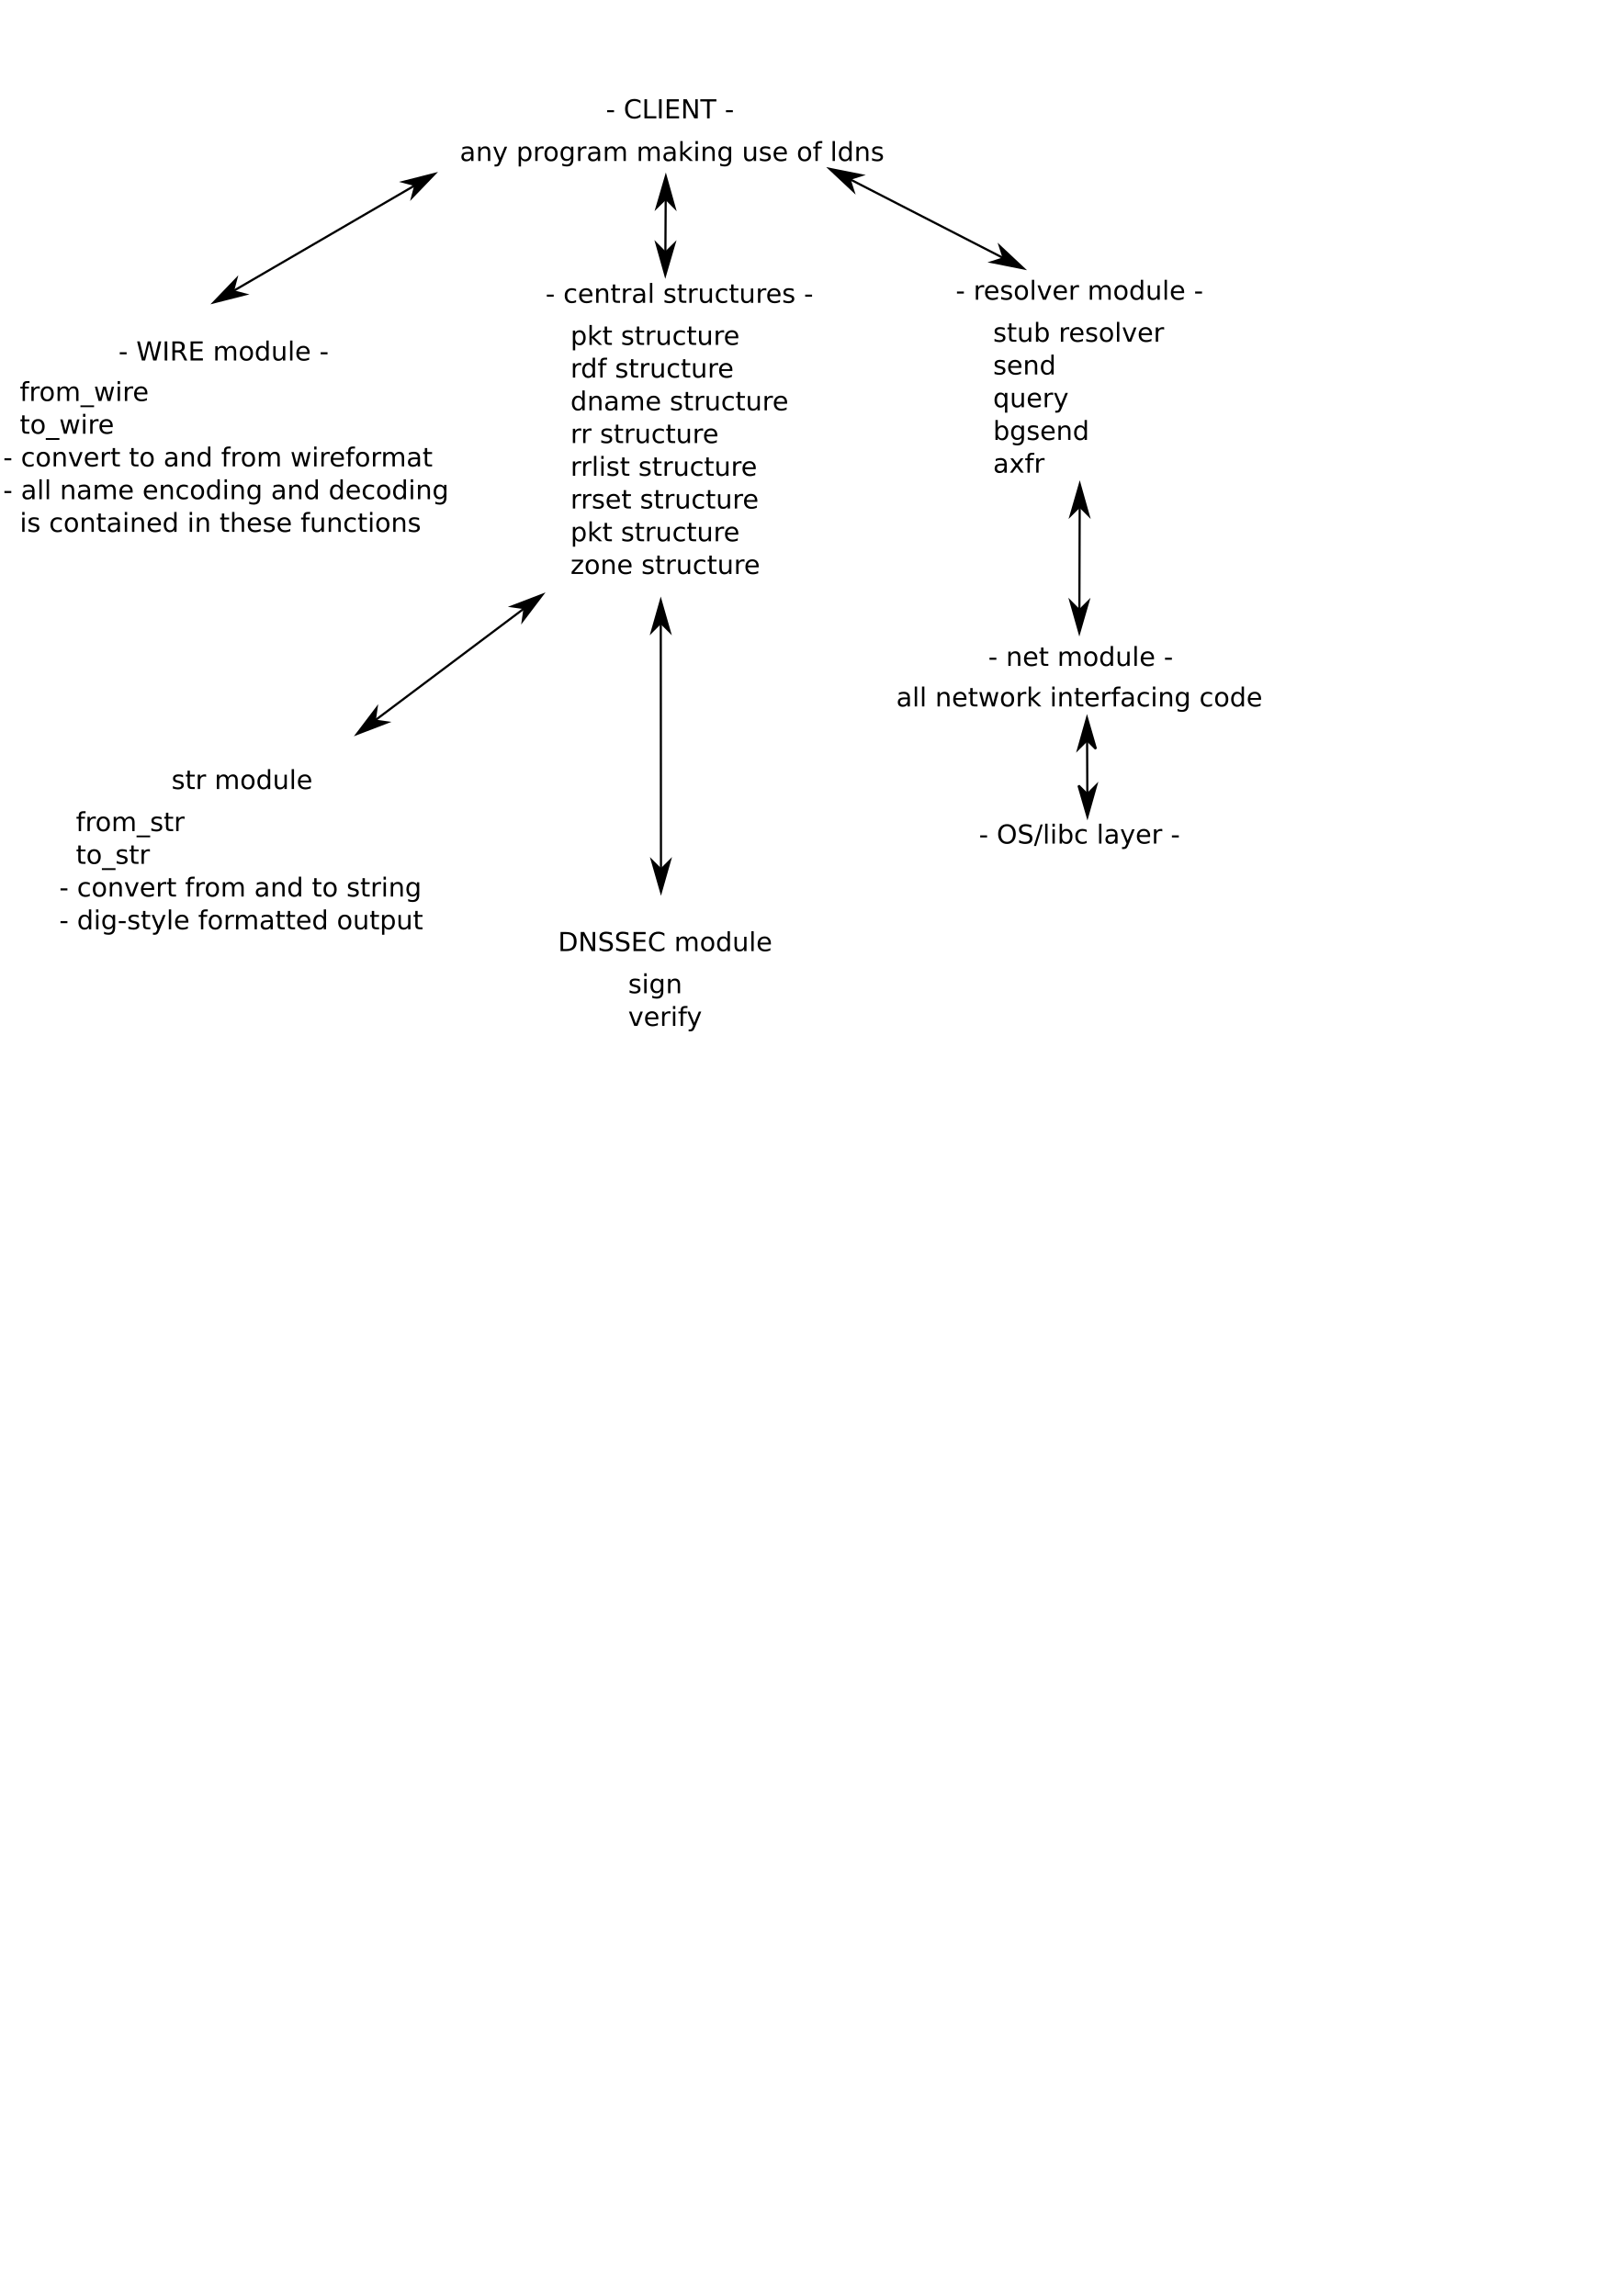
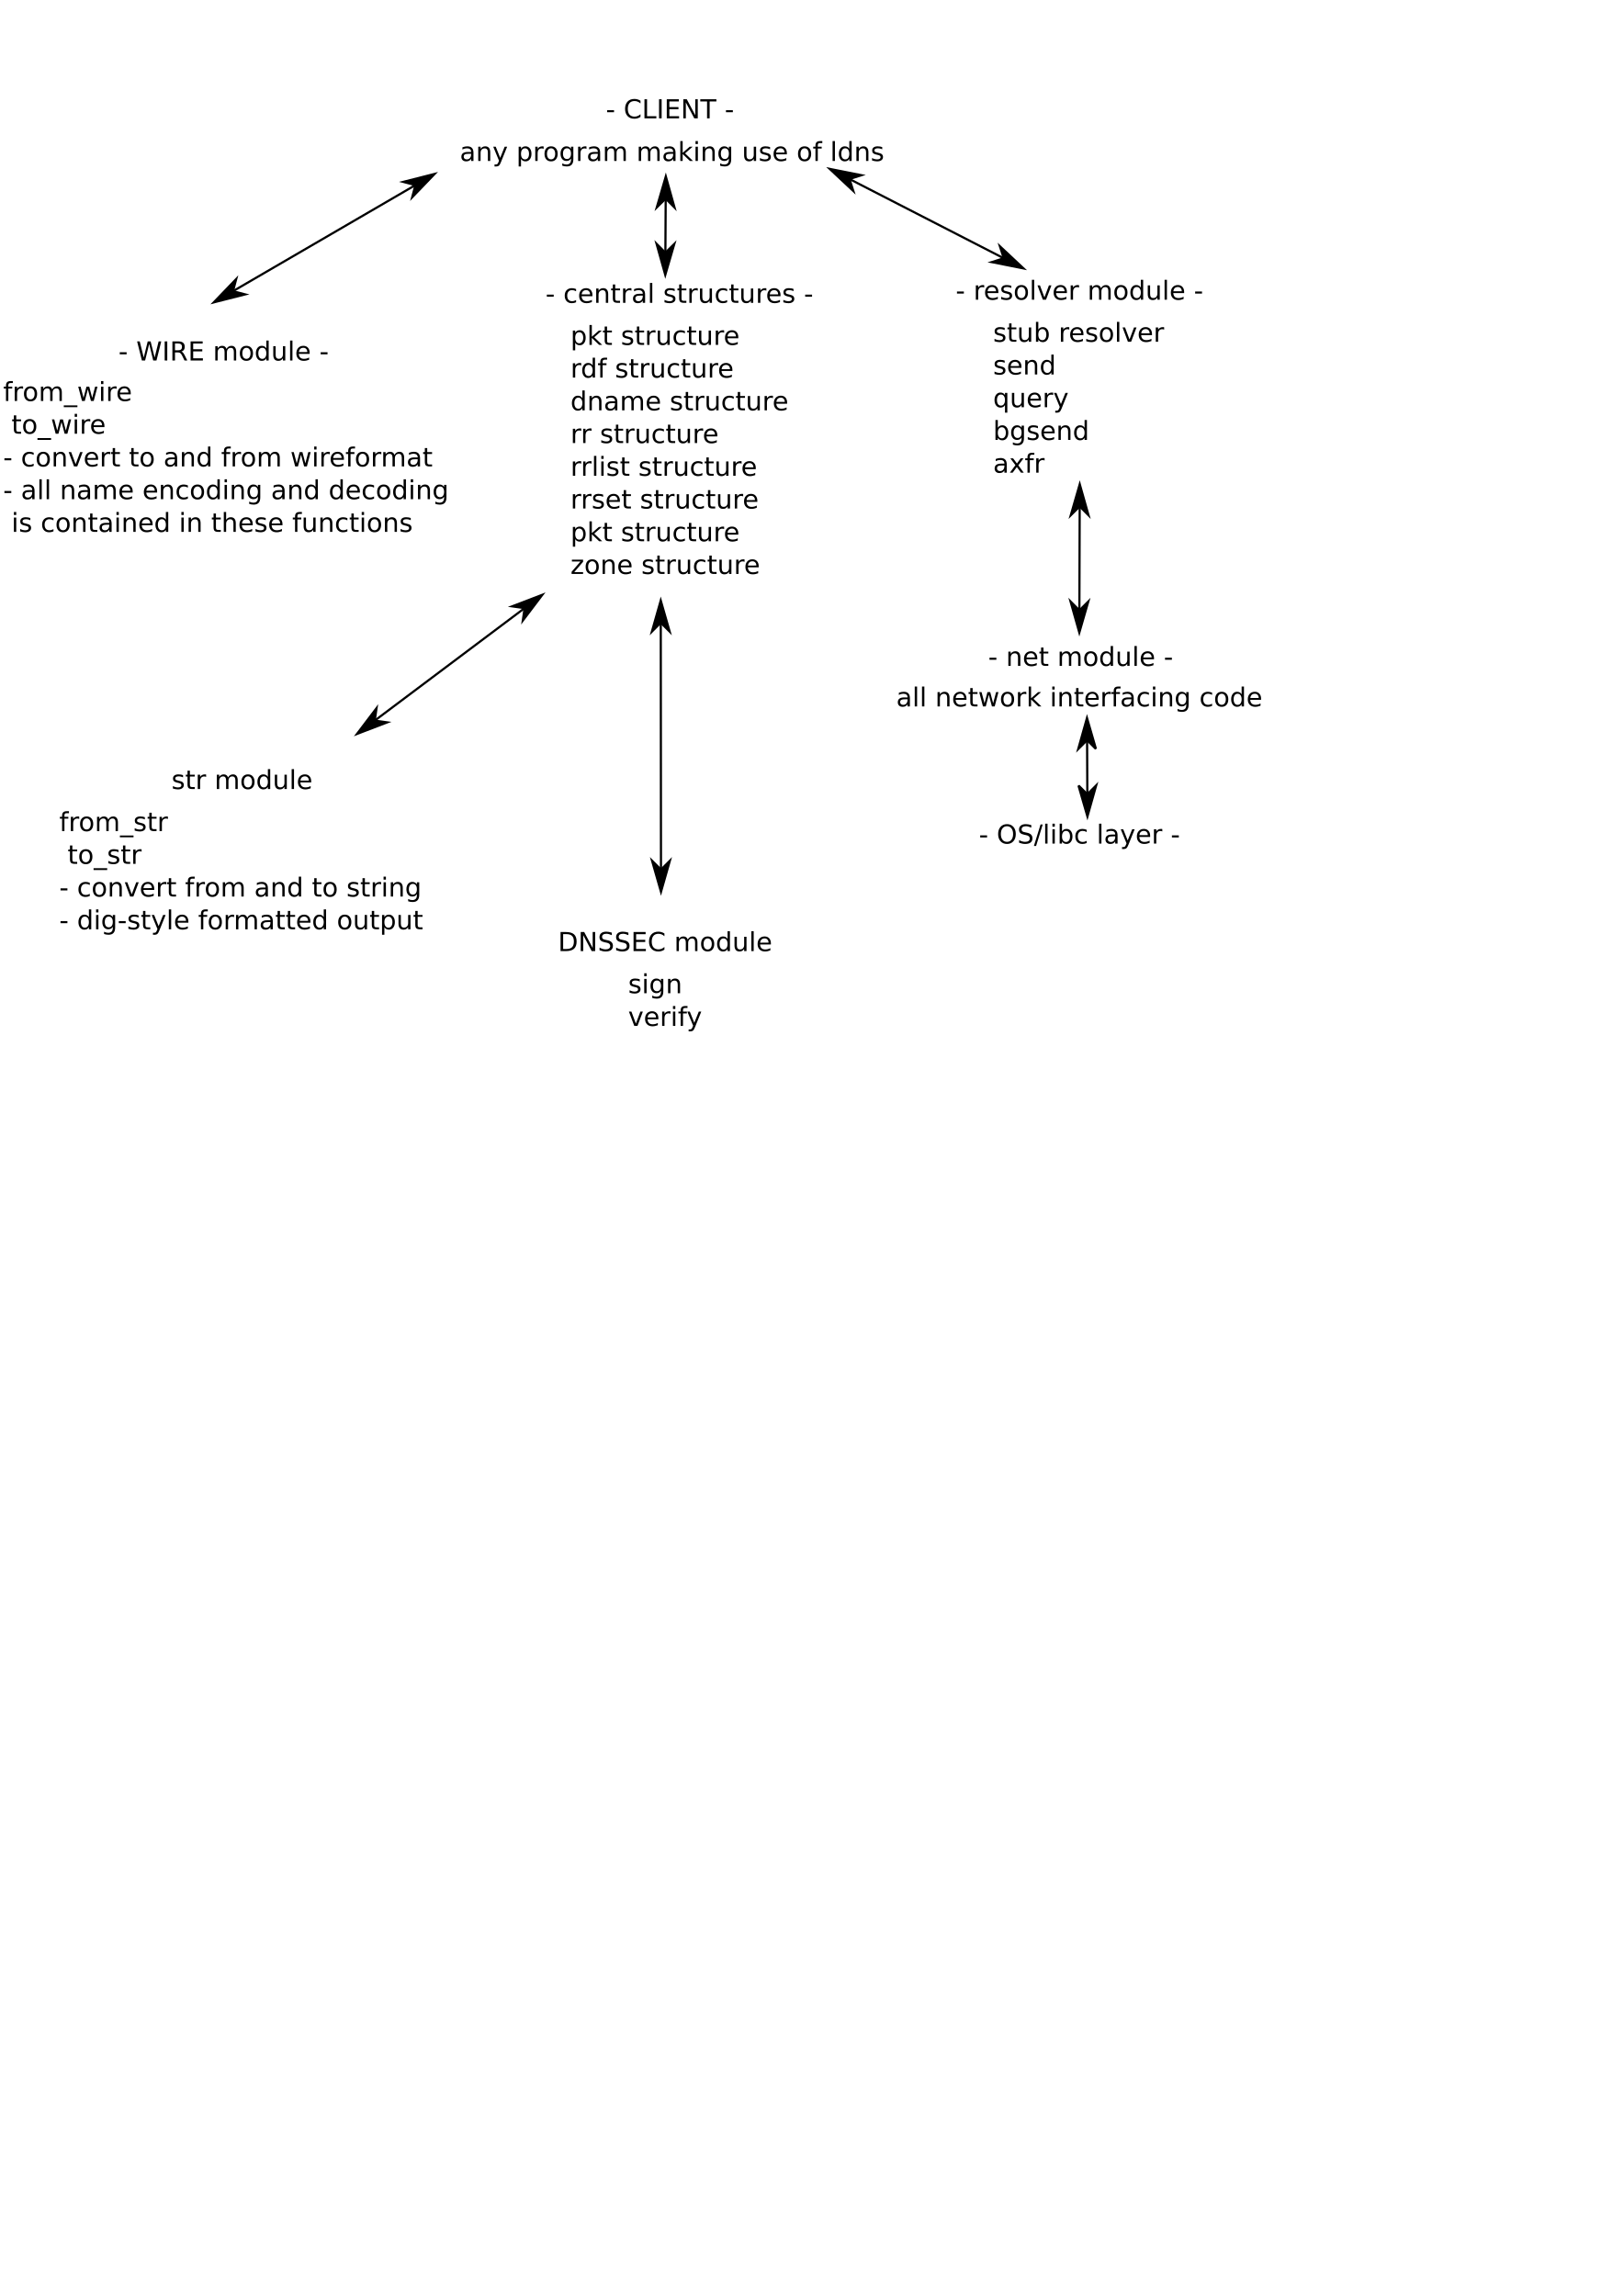
- <svg xmlns="http://www.w3.org/2000/svg" xmlns:xlink="http://www.w3.org/1999/xlink" width="744.094" height="1052.362" id="svg2">
+ <svg xmlns="http://www.w3.org/2000/svg" xmlns:xlink="http://www.w3.org/1999/xlink" id="svg2" width="744.094" height="1052.362">
  <defs id="defs4">
-     <marker orient="auto" refY="0.0" refX="0.0" id="Arrow1Lend" style="overflow:visible;">
-       <path id="path6471" d="M 0.0,0.0 L 5.0,-5.0 L -12.5,0.0 L 5.0,5.0 L 0.0,0.0 z " style="fill-rule:evenodd;stroke:#000000;stroke-width:1.0pt;marker-start:none;" transform="scale(0.8) rotate(180)" />
+     <marker id="Arrow1Lend" orient="auto" refX="0" refY="0" style="overflow:visible">
+       <path id="path6471" d="M 0.0,0.0 L 5.0,-5.0 L -12.5,0.0 L 5.0,5.0 L 0.0,0.0 z" transform="scale(0.8) rotate(180)" style="fill-rule:evenodd;stroke:#000;stroke-width:1pt;marker-start:none" />
    </marker>
-     <marker orient="auto" refY="0.0" refX="0.0" id="Arrow2Lstart" style="overflow:visible">
-       <path id="path6456" style="font-size:12.0;fill-rule:evenodd;stroke-width:0.625;stroke-linejoin:round" d="M 8.719,4.034 L -2.207,0.016 L 8.719,-4.002 C 6.973,-1.63 6.983,1.616 8.719,4.034 z " transform="scale(1.1) translate(-5,0)" />
+     <marker id="Arrow2Lstart" orient="auto" refX="0" refY="0" style="overflow:visible">
+       <path id="path6456" d="M 8.719,4.034 L -2.207,0.016 L 8.719,-4.002 C 6.973,-1.63 6.983,1.616 8.719,4.034 z" transform="scale(1.1) translate(-5,0)" style="font-size:12;fill-rule:evenodd;stroke-width:.625;stroke-linejoin:round" />
    </marker>
-     <marker orient="auto" refY="0.0" refX="0.0" id="Arrow1Lstart" style="overflow:visible">
-       <path id="path6474" d="M 0.0,0.0 L 5.0,-5.0 L -12.5,0.0 L 5.0,5.0 L 0.0,0.0 z " style="fill-rule:evenodd;stroke:#000000;stroke-width:1.0pt;marker-start:none" transform="scale(0.8)" />
+     <marker id="Arrow1Lstart" orient="auto" refX="0" refY="0" style="overflow:visible">
+       <path id="path6474" d="M 0.0,0.0 L 5.0,-5.0 L -12.5,0.0 L 5.0,5.0 L 0.0,0.0 z" transform="scale(0.8)" style="fill-rule:evenodd;stroke:#000;stroke-width:1pt;marker-start:none" />
    </marker>
    <linearGradient id="linearGradient6293">
-       <stop style="stop-color:#000000;stop-opacity:1;" offset="0" id="stop6295" />
-       <stop style="stop-color:#000000;stop-opacity:0;" offset="1" id="stop6297" />
+       <stop style="stop-color:#000;stop-opacity:1" id="stop6295" offset="0" />
+       <stop style="stop-color:#000;stop-opacity:0" id="stop6297" offset="1" />
    </linearGradient>
-     <radialGradient xlink:href="#linearGradient6293" id="radialGradient6299" cx="247.143" cy="314.148" fx="247.143" fy="314.148" r="53.357" gradientTransform="matrix(0.360193,0.932878,-0.364659,0.140798,328.3948,67.21935)" gradientUnits="userSpaceOnUse" />
-     <radialGradient xlink:href="#linearGradient6293" id="radialGradient6487" gradientUnits="userSpaceOnUse" gradientTransform="matrix(0.533404,-0.663938,0.262021,0.206525,-65.56892,208.3559)" cx="247.143" cy="314.148" fx="247.143" fy="314.148" r="53.357" />
-     <radialGradient xlink:href="#linearGradient6293" id="radialGradient6491" gradientUnits="userSpaceOnUse" gradientTransform="matrix(0.700682,8.366694e-2,-3.154009e-2,0.264153,261.3825,-3.441503)" cx="247.143" cy="314.148" fx="247.143" fy="314.148" r="53.357" />
-     <radialGradient xlink:href="#linearGradient6293" id="radialGradient6495" gradientUnits="userSpaceOnUse" gradientTransform="matrix(-0.304578,-0.203794,0.310458,-3.225552e-2,282.7444,163.9328)" cx="247.143" cy="314.148" fx="247.143" fy="314.148" r="53.357" />
-     <radialGradient xlink:href="#linearGradient6293" id="radialGradient7376" gradientUnits="userSpaceOnUse" gradientTransform="matrix(-0.304578,-0.390833,0.310458,-6.185918e-2,472.4645,371.958)" cx="247.143" cy="314.148" fx="247.143" fy="314.148" r="53.357" />
-     <radialGradient xlink:href="#linearGradient6293" id="radialGradient7384" gradientUnits="userSpaceOnUse" gradientTransform="matrix(-9.134252e-2,-1.242432,0.752705,0.765448,-7.814871,371.0985)" cx="247.143" cy="314.148" fx="247.143" fy="314.148" r="53.357" />
+     <radialGradient id="radialGradient6299" cx="247.143" cy="314.148" r="53.357" fx="247.143" fy="314.148" gradientTransform="matrix(0.360193,0.932878,-0.364659,0.140798,328.3948,67.21935)" gradientUnits="userSpaceOnUse" xlink:href="#linearGradient6293" />
+     <radialGradient id="radialGradient6487" cx="247.143" cy="314.148" r="53.357" fx="247.143" fy="314.148" gradientTransform="matrix(0.533404,-0.663938,0.262021,0.206525,-65.56892,208.3559)" gradientUnits="userSpaceOnUse" xlink:href="#linearGradient6293" />
+     <radialGradient id="radialGradient6491" cx="247.143" cy="314.148" r="53.357" fx="247.143" fy="314.148" gradientTransform="matrix(0.700682,8.366694e-2,-3.154009e-2,0.264153,261.3825,-3.441503)" gradientUnits="userSpaceOnUse" xlink:href="#linearGradient6293" />
+     <radialGradient id="radialGradient6495" cx="247.143" cy="314.148" r="53.357" fx="247.143" fy="314.148" gradientTransform="matrix(-0.304578,-0.203794,0.310458,-3.225552e-2,282.7444,163.9328)" gradientUnits="userSpaceOnUse" xlink:href="#linearGradient6293" />
+     <radialGradient id="radialGradient7376" cx="247.143" cy="314.148" r="53.357" fx="247.143" fy="314.148" gradientTransform="matrix(-0.304578,-0.390833,0.310458,-6.185918e-2,472.4645,371.958)" gradientUnits="userSpaceOnUse" xlink:href="#linearGradient6293" />
+     <radialGradient id="radialGradient7384" cx="247.143" cy="314.148" r="53.357" fx="247.143" fy="314.148" gradientTransform="matrix(-9.134252e-2,-1.242432,0.752705,0.765448,-7.814871,371.0985)" gradientUnits="userSpaceOnUse" xlink:href="#linearGradient6293" />
  </defs>
  <g id="layer1">
    <g id="g1350" transform="translate(6.428571,-50)">
-       <text id="text1307" y="104.247" x="271.211" style="font-size:12px;font-style:normal;font-weight:normal;fill:#000000;fill-opacity:1;stroke:none;stroke-width:1px;stroke-linecap:butt;stroke-linejoin:miter;stroke-opacity:1;font-family:Bitstream Vera Sans" xml:space="preserve">
-         <tspan id="tspan1311" y="104.247" x="271.211">- CLIENT -</tspan>
+       <text id="text1307" x="271.211" y="104.247" xml:space="preserve" style="font-size:12px;font-style:normal;font-weight:400;fill:#000;fill-opacity:1;stroke:none;stroke-width:1px;stroke-linecap:butt;stroke-linejoin:miter;stroke-opacity:1;font-family:Bitstream Vera Sans">
+         <tspan id="tspan1311" x="271.211" y="104.247">- CLIENT -</tspan>
      </text>
-       <text id="text1315" y="123.791" x="204.286" style="font-size:12px;font-style:normal;font-weight:normal;fill:#000000;fill-opacity:1;stroke:none;stroke-width:1px;stroke-linecap:butt;stroke-linejoin:miter;stroke-opacity:1;font-family:Bitstream Vera Sans" xml:space="preserve">
-         <tspan y="123.791" x="204.286" id="tspan1317">any program making use of ldns</tspan>
+       <text id="text1315" x="204.286" y="123.791" xml:space="preserve" style="font-size:12px;font-style:normal;font-weight:400;fill:#000;fill-opacity:1;stroke:none;stroke-width:1px;stroke-linecap:butt;stroke-linejoin:miter;stroke-opacity:1;font-family:Bitstream Vera Sans">
+         <tspan id="tspan1317" x="204.286" y="123.791">any program making use of ldns</tspan>
      </text>
    </g>
    <g id="g1339" transform="translate(-78.57144,-104.2857)">
-       <text id="text1319" y="269.505" x="132.857" style="font-size:12px;font-style:normal;font-weight:normal;fill:#000000;fill-opacity:1;stroke:none;stroke-width:1px;stroke-linecap:butt;stroke-linejoin:miter;stroke-opacity:1;font-family:Bitstream Vera Sans" xml:space="preserve">
-         <tspan y="269.505" x="132.857" id="tspan1321">- WIRE module -</tspan>
-         <tspan id="tspan1323" y="284.505" x="132.857" />
+       <text id="text1319" x="132.857" y="269.505" xml:space="preserve" style="font-size:12px;font-style:normal;font-weight:400;fill:#000;fill-opacity:1;stroke:none;stroke-width:1px;stroke-linecap:butt;stroke-linejoin:miter;stroke-opacity:1;font-family:Bitstream Vera Sans">
+         <tspan id="tspan1321" x="132.857" y="269.505">- WIRE module -</tspan>
      </text>
-       <text id="text1325" y="288.076" x="80" style="font-size:12px;font-style:normal;font-weight:normal;fill:#000000;fill-opacity:1;stroke:none;stroke-width:1px;stroke-linecap:butt;stroke-linejoin:miter;stroke-opacity:1;font-family:Bitstream Vera Sans" xml:space="preserve">
-         <tspan y="288.076" x="80" id="tspan1327">  from_wire</tspan>
-         <tspan id="tspan1329" y="303.076" x="80">  to_wire</tspan>
-         <tspan id="tspan1331" y="318.076" x="80">- convert to and from wireformat</tspan>
-         <tspan id="tspan1333" y="333.076" x="80">- all name encoding and decoding</tspan>
-         <tspan id="tspan1335" y="348.076" x="80">  is contained in these functions</tspan>
+       <text id="text1325" x="80" y="288.076" xml:space="preserve" style="font-size:12px;font-style:normal;font-weight:400;fill:#000;fill-opacity:1;stroke:none;stroke-width:1px;stroke-linecap:butt;stroke-linejoin:miter;stroke-opacity:1;font-family:Bitstream Vera Sans">
+         <tspan id="tspan1327" x="80" y="288.076">from_wire</tspan>
+         <tspan id="tspan1329" x="80" y="303.076"> to_wire</tspan>
+         <tspan id="tspan1331" x="80" y="318.076">- convert to and from wireformat</tspan>
+         <tspan id="tspan1333" x="80" y="333.076">- all name encoding and decoding</tspan>
+         <tspan id="tspan1335" x="80" y="348.076"> is contained in these functions</tspan>
      </text>
    </g>
    <g id="g1384" transform="translate(1.428571,-235.7143)">
-       <text id="text1356" y="374.505" x="248.571" style="font-size:12px;font-style:normal;font-weight:normal;fill:#000000;fill-opacity:1;stroke:none;stroke-width:1px;stroke-linecap:butt;stroke-linejoin:miter;stroke-opacity:1;font-family:Bitstream Vera Sans" xml:space="preserve">
-         <tspan y="374.505" x="248.571" id="tspan1358">- central structures -</tspan>
+       <text id="text1356" x="248.571" y="374.505" xml:space="preserve" style="font-size:12px;font-style:normal;font-weight:400;fill:#000;fill-opacity:1;stroke:none;stroke-width:1px;stroke-linecap:butt;stroke-linejoin:miter;stroke-opacity:1;font-family:Bitstream Vera Sans">
+         <tspan id="tspan1358" x="248.571" y="374.505">- central structures -</tspan>
      </text>
-       <text id="text1360" y="393.791" x="260" style="font-size:12px;font-style:normal;font-weight:normal;fill:#000000;fill-opacity:1;stroke:none;stroke-width:1px;stroke-linecap:butt;stroke-linejoin:miter;stroke-opacity:1;font-family:Bitstream Vera Sans" xml:space="preserve">
-         <tspan y="393.791" x="260" id="tspan1362">pkt structure</tspan>
-         <tspan id="tspan1368" y="408.791" x="260">rdf structure</tspan>
-         <tspan id="tspan1374" y="423.791" x="260">dname structure</tspan>
-         <tspan id="tspan1376" y="438.791" x="260">rr structure</tspan>
-         <tspan id="tspan1378" y="453.791" x="260">rrlist structure</tspan>
-         <tspan id="tspan1380" y="468.791" x="260">rrset structure</tspan>
-         <tspan id="tspan1382" y="483.791" x="260">pkt structure</tspan>
-         <tspan y="498.791" x="260" id="tspan1466">zone structure</tspan>
+       <text id="text1360" x="260" y="393.791" xml:space="preserve" style="font-size:12px;font-style:normal;font-weight:400;fill:#000;fill-opacity:1;stroke:none;stroke-width:1px;stroke-linecap:butt;stroke-linejoin:miter;stroke-opacity:1;font-family:Bitstream Vera Sans">
+         <tspan id="tspan1362" x="260" y="393.791">pkt structure</tspan>
+         <tspan id="tspan1368" x="260" y="408.791">rdf structure</tspan>
+         <tspan id="tspan1374" x="260" y="423.791">dname structure</tspan>
+         <tspan id="tspan1376" x="260" y="438.791">rr structure</tspan>
+         <tspan id="tspan1378" x="260" y="453.791">rrlist structure</tspan>
+         <tspan id="tspan1380" x="260" y="468.791">rrset structure</tspan>
+         <tspan id="tspan1382" x="260" y="483.791">pkt structure</tspan>
+         <tspan id="tspan1466" x="260" y="498.791">zone structure</tspan>
      </text>
    </g>
    <g id="g1440" transform="translate(146.5289,-247.1429)">
-       <text id="text1396" y="384.505" x="291.429" style="font-size:12px;font-style:normal;font-weight:normal;fill:#000000;fill-opacity:1;stroke:none;stroke-width:1px;stroke-linecap:butt;stroke-linejoin:miter;stroke-opacity:1;font-family:Bitstream Vera Sans" xml:space="preserve">
-         <tspan y="384.505" x="291.429" id="tspan1398">- resolver module -</tspan>
-         <tspan id="tspan1400" y="399.505" x="291.429" />
+       <text id="text1396" x="291.429" y="384.505" xml:space="preserve" style="font-size:12px;font-style:normal;font-weight:400;fill:#000;fill-opacity:1;stroke:none;stroke-width:1px;stroke-linecap:butt;stroke-linejoin:miter;stroke-opacity:1;font-family:Bitstream Vera Sans">
+         <tspan id="tspan1398" x="291.429" y="384.505">- resolver module -</tspan>
      </text>
-       <text id="text1402" y="403.791" x="308.571" style="font-size:12px;font-style:normal;font-weight:normal;fill:#000000;fill-opacity:1;stroke:none;stroke-width:1px;stroke-linecap:butt;stroke-linejoin:miter;stroke-opacity:1;font-family:Bitstream Vera Sans" xml:space="preserve">
-         <tspan y="403.791" x="308.571" id="tspan1404">stub resolver</tspan>
-         <tspan id="tspan1406" y="418.791" x="308.571">send</tspan>
-         <tspan id="tspan1408" y="433.791" x="308.571">query</tspan>
-         <tspan id="tspan1410" y="448.791" x="308.571">bgsend</tspan>
-         <tspan id="tspan1412" y="463.791" x="308.571">axfr</tspan>
-         <tspan id="tspan1414" y="478.791" x="308.571" />
+       <text id="text1402" x="308.571" y="403.791" xml:space="preserve" style="font-size:12px;font-style:normal;font-weight:400;fill:#000;fill-opacity:1;stroke:none;stroke-width:1px;stroke-linecap:butt;stroke-linejoin:miter;stroke-opacity:1;font-family:Bitstream Vera Sans">
+         <tspan id="tspan1404" x="308.571" y="403.791">stub resolver</tspan>
+         <tspan id="tspan1406" x="308.571" y="418.791">send</tspan>
+         <tspan id="tspan1408" x="308.571" y="433.791">query</tspan>
+         <tspan id="tspan1410" x="308.571" y="448.791">bgsend</tspan>
+         <tspan id="tspan1412" x="308.571" y="463.791">axfr</tspan>
      </text>
    </g>
    <g id="g1452" transform="translate(338.5714,-85.71429)">
-       <text id="text1416" y="390.934" x="114.286" style="font-size:12px;font-style:normal;font-weight:normal;fill:#000000;fill-opacity:1;stroke:none;stroke-width:1px;stroke-linecap:butt;stroke-linejoin:miter;stroke-opacity:1;font-family:Bitstream Vera Sans" xml:space="preserve">
-         <tspan y="390.934" x="114.286" id="tspan1418">- net module -</tspan>
-         <tspan id="tspan1420" y="405.934" x="114.286" />
+       <text id="text1416" x="114.286" y="390.934" xml:space="preserve" style="font-size:12px;font-style:normal;font-weight:400;fill:#000;fill-opacity:1;stroke:none;stroke-width:1px;stroke-linecap:butt;stroke-linejoin:miter;stroke-opacity:1;font-family:Bitstream Vera Sans">
+         <tspan id="tspan1418" x="114.286" y="390.934">- net module -</tspan>
      </text>
-       <text id="text1422" y="409.505" x="72.143" style="font-size:12px;font-style:normal;font-weight:normal;fill:#000000;fill-opacity:1;stroke:none;stroke-width:1px;stroke-linecap:butt;stroke-linejoin:miter;stroke-opacity:1;font-family:Bitstream Vera Sans" xml:space="preserve">
-         <tspan y="409.505" x="72.143" id="tspan1424">all network interfacing code</tspan>
+       <text id="text1422" x="72.143" y="409.505" xml:space="preserve" style="font-size:12px;font-style:normal;font-weight:400;fill:#000;fill-opacity:1;stroke:none;stroke-width:1px;stroke-linecap:butt;stroke-linejoin:miter;stroke-opacity:1;font-family:Bitstream Vera Sans">
+         <tspan id="tspan1424" x="72.143" y="409.505">all network interfacing code</tspan>
      </text>
    </g>
-     <text xml:space="preserve" style="font-size:12px;font-style:normal;font-weight:normal;fill:#000000;fill-opacity:1;stroke:none;stroke-width:1px;stroke-linecap:butt;stroke-linejoin:miter;stroke-opacity:1;font-family:Bitstream Vera Sans" x="448.598" y="386.648" id="text1426">
+     <text style="font-size:12px;font-style:normal;font-weight:400;fill:#000;fill-opacity:1;stroke:none;stroke-width:1px;stroke-linecap:butt;stroke-linejoin:miter;stroke-opacity:1;font-family:Bitstream Vera Sans" id="text1426" x="448.598" y="386.648" xml:space="preserve">
      <tspan id="tspan1428" x="448.598" y="386.648">- OS/libc layer -</tspan>
    </text>
    <g id="g1484" transform="translate(-26.42857,-10)">
-       <text id="text1468" y="371.648" x="105" style="font-size:12px;font-style:normal;font-weight:normal;fill:#000000;fill-opacity:1;stroke:none;stroke-width:1px;stroke-linecap:butt;stroke-linejoin:miter;stroke-opacity:1;font-family:Bitstream Vera Sans" xml:space="preserve">
-         <tspan y="371.648" x="105" id="tspan1470">str module</tspan>
+       <text id="text1468" x="105" y="371.648" xml:space="preserve" style="font-size:12px;font-style:normal;font-weight:400;fill:#000;fill-opacity:1;stroke:none;stroke-width:1px;stroke-linecap:butt;stroke-linejoin:miter;stroke-opacity:1;font-family:Bitstream Vera Sans">
+         <tspan id="tspan1470" x="105" y="371.648">str module</tspan>
      </text>
-       <text id="text1472" y="390.934" x="53.571" style="font-size:12px;font-style:normal;font-weight:normal;fill:#000000;fill-opacity:1;stroke:none;stroke-width:1px;stroke-linecap:butt;stroke-linejoin:miter;stroke-opacity:1;font-family:Bitstream Vera Sans" xml:space="preserve">
-         <tspan y="390.934" x="53.571" id="tspan1474">  from_str</tspan>
-         <tspan id="tspan1476" y="405.934" x="53.571">  to_str</tspan>
-         <tspan id="tspan1478" y="420.934" x="53.571">- convert from and to string</tspan>
-         <tspan id="tspan1480" y="435.934" x="53.571">- dig-style formatted output</tspan>
-         <tspan id="tspan1482" y="450.934" x="53.571" />
+       <text id="text1472" x="53.571" y="390.934" xml:space="preserve" style="font-size:12px;font-style:normal;font-weight:400;fill:#000;fill-opacity:1;stroke:none;stroke-width:1px;stroke-linecap:butt;stroke-linejoin:miter;stroke-opacity:1;font-family:Bitstream Vera Sans">
+         <tspan id="tspan1474" x="53.571" y="390.934">from_str</tspan>
+         <tspan id="tspan1476" x="53.571" y="405.934"> to_str</tspan>
+         <tspan id="tspan1478" x="53.571" y="420.934">- convert from and to string</tspan>
+         <tspan id="tspan1480" x="53.571" y="435.934">- dig-style formatted output</tspan>
      </text>
    </g>
    <g id="g1459" transform="translate(-198.5714,9.285712)">
-       <text id="text1430" y="426.648" x="454.286" style="font-size:12px;font-style:normal;font-weight:normal;fill:#000000;fill-opacity:1;stroke:none;stroke-width:1px;stroke-linecap:butt;stroke-linejoin:miter;stroke-opacity:1;font-family:Bitstream Vera Sans" xml:space="preserve">
-         <tspan y="426.648" x="454.286" id="tspan1432">DNSSEC module</tspan>
+       <text id="text1430" x="454.286" y="426.648" xml:space="preserve" style="font-size:12px;font-style:normal;font-weight:400;fill:#000;fill-opacity:1;stroke:none;stroke-width:1px;stroke-linecap:butt;stroke-linejoin:miter;stroke-opacity:1;font-family:Bitstream Vera Sans">
+         <tspan id="tspan1432" x="454.286" y="426.648">DNSSEC module</tspan>
      </text>
-       <text id="text1434" y="445.934" x="486.429" style="font-size:12px;font-style:normal;font-weight:normal;fill:#000000;fill-opacity:1;stroke:none;stroke-width:1px;stroke-linecap:butt;stroke-linejoin:miter;stroke-opacity:1;font-family:Bitstream Vera Sans" xml:space="preserve">
-         <tspan y="445.934" x="486.429" id="tspan1436">sign</tspan>
-         <tspan id="tspan1438" y="460.934" x="486.429">verify</tspan>
+       <text id="text1434" x="486.429" y="445.934" xml:space="preserve" style="font-size:12px;font-style:normal;font-weight:400;fill:#000;fill-opacity:1;stroke:none;stroke-width:1px;stroke-linecap:butt;stroke-linejoin:miter;stroke-opacity:1;font-family:Bitstream Vera Sans">
+         <tspan id="tspan1436" x="486.429" y="445.934">sign</tspan>
+         <tspan id="tspan1438" x="486.429" y="460.934">verify</tspan>
      </text>
    </g>
-     <path style="opacity:1;color:#000000;fill:url(#radialGradient6299);fill-opacity:1;fill-rule:evenodd;stroke:#000000;stroke-width:1;stroke-linecap:butt;stroke-linejoin:miter;marker:none;marker-start:url(#Arrow1Lstart);marker-mid:none;marker-end:url(#Arrow1Lend);stroke-miterlimit:4;stroke-dasharray:none;stroke-dashoffset:0;stroke-opacity:1;visibility:visible;display:inline;overflow:visible" d="M 302.809,285.363 C 302.905,398.647 302.905,398.647 302.905,398.647" id="path5410" />
-     <path style="opacity:1;color:#000000;fill:url(#radialGradient6487);fill-opacity:1;fill-rule:evenodd;stroke:#000000;stroke-width:1;stroke-linecap:butt;stroke-linejoin:miter;marker:none;marker-start:url(#Arrow1Lstart);marker-mid:none;marker-end:url(#Arrow1Lend);stroke-miterlimit:4;stroke-dasharray:none;stroke-dashoffset:0;stroke-opacity:1;visibility:visible;display:inline;overflow:visible" d="M 106.732,133.486 C 190.411,84.809 190.411,84.809 190.411,84.809" id="path6485" />
-     <path style="opacity:1;color:#000000;fill:url(#radialGradient6491);fill-opacity:1;fill-rule:evenodd;stroke:#000000;stroke-width:1;stroke-linecap:butt;stroke-linejoin:miter;marker:none;marker-start:url(#Arrow1Lstart);marker-mid:none;marker-end:url(#Arrow1Lend);stroke-miterlimit:4;stroke-dasharray:none;stroke-dashoffset:0;stroke-opacity:1;visibility:visible;display:inline;overflow:visible" d="M 389.249,82.04 C 460.036,118.398 460.036,118.398 460.036,118.398" id="path6489" />
-     <path style="opacity:1;color:#000000;fill:url(#radialGradient6495);fill-opacity:1;fill-rule:evenodd;stroke:#000000;stroke-width:1;stroke-linecap:butt;stroke-linejoin:miter;marker:none;marker-start:url(#Arrow1Lstart);marker-mid:none;marker-end:url(#Arrow1Lend);stroke-miterlimit:4;stroke-dasharray:none;stroke-dashoffset:0;stroke-opacity:1;visibility:visible;display:inline;overflow:visible" d="M 304.931,115.885 C 305.069,90.982 305.069,90.982 305.069,90.982" id="path6493" />
-     <path style="opacity:1;color:#000000;fill:url(#radialGradient7376);fill-opacity:1;fill-rule:evenodd;stroke:#000000;stroke-width:1;stroke-linecap:butt;stroke-linejoin:miter;marker:none;marker-start:url(#Arrow1Lstart);marker-mid:none;marker-end:url(#Arrow1Lend);stroke-miterlimit:4;stroke-dasharray:none;stroke-dashoffset:0;stroke-opacity:1;visibility:visible;display:inline;overflow:visible" d="M 494.651,279.813 C 494.789,232.054 494.789,232.054 494.789,232.054" id="path7374" />
-     <path style="opacity:1;color:#000000;fill:none;fill-opacity:1;fill-rule:evenodd;stroke:#000000;stroke-width:1;stroke-linecap:butt;stroke-linejoin:miter;marker:none;marker-start:url(#Arrow1Lstart);marker-mid:none;marker-end:url(#Arrow1Lend);stroke-miterlimit:4;stroke-dasharray:none;stroke-dashoffset:0;stroke-opacity:1;visibility:visible;display:inline;overflow:visible" d="M 494.651,364.1 C 494.789,339.196 494.789,339.196 494.789,339.196" id="path7378" transform="matrix(1,0,1e-2,1,0,0)" />
-     <path style="opacity:1;color:#000000;fill:url(#radialGradient7384);fill-opacity:1;fill-rule:evenodd;stroke:#000000;stroke-width:1;stroke-linecap:butt;stroke-linejoin:miter;marker:none;marker-start:url(#Arrow1Lstart);marker-mid:none;marker-end:url(#Arrow1Lend);stroke-miterlimit:4;stroke-dasharray:none;stroke-dashoffset:0;stroke-opacity:1;visibility:visible;display:inline;overflow:visible" d="M 171.7,330.313 C 240.443,278.697 240.443,278.697 240.443,278.697" id="path7382" />
+     <path style="opacity:1;color:#000;fill:url(#radialGradient6299);fill-opacity:1;fill-rule:evenodd;stroke:#000;stroke-width:1;stroke-linecap:butt;stroke-linejoin:miter;marker:none;marker-start:url(#Arrow1Lstart);marker-mid:none;marker-end:url(#Arrow1Lend);stroke-miterlimit:4;stroke-dasharray:none;stroke-dashoffset:0;stroke-opacity:1;visibility:visible;display:inline;overflow:visible" id="path5410" d="M 302.809,285.363 C 302.905,398.647 302.905,398.647 302.905,398.647" />
+     <path style="opacity:1;color:#000;fill:url(#radialGradient6487);fill-opacity:1;fill-rule:evenodd;stroke:#000;stroke-width:1;stroke-linecap:butt;stroke-linejoin:miter;marker:none;marker-start:url(#Arrow1Lstart);marker-mid:none;marker-end:url(#Arrow1Lend);stroke-miterlimit:4;stroke-dasharray:none;stroke-dashoffset:0;stroke-opacity:1;visibility:visible;display:inline;overflow:visible" id="path6485" d="M 106.732,133.486 C 190.411,84.809 190.411,84.809 190.411,84.809" />
+     <path style="opacity:1;color:#000;fill:url(#radialGradient6491);fill-opacity:1;fill-rule:evenodd;stroke:#000;stroke-width:1;stroke-linecap:butt;stroke-linejoin:miter;marker:none;marker-start:url(#Arrow1Lstart);marker-mid:none;marker-end:url(#Arrow1Lend);stroke-miterlimit:4;stroke-dasharray:none;stroke-dashoffset:0;stroke-opacity:1;visibility:visible;display:inline;overflow:visible" id="path6489" d="M 389.249,82.04 C 460.036,118.398 460.036,118.398 460.036,118.398" />
+     <path style="opacity:1;color:#000;fill:url(#radialGradient6495);fill-opacity:1;fill-rule:evenodd;stroke:#000;stroke-width:1;stroke-linecap:butt;stroke-linejoin:miter;marker:none;marker-start:url(#Arrow1Lstart);marker-mid:none;marker-end:url(#Arrow1Lend);stroke-miterlimit:4;stroke-dasharray:none;stroke-dashoffset:0;stroke-opacity:1;visibility:visible;display:inline;overflow:visible" id="path6493" d="M 304.931,115.885 C 305.069,90.982 305.069,90.982 305.069,90.982" />
+     <path style="opacity:1;color:#000;fill:url(#radialGradient7376);fill-opacity:1;fill-rule:evenodd;stroke:#000;stroke-width:1;stroke-linecap:butt;stroke-linejoin:miter;marker:none;marker-start:url(#Arrow1Lstart);marker-mid:none;marker-end:url(#Arrow1Lend);stroke-miterlimit:4;stroke-dasharray:none;stroke-dashoffset:0;stroke-opacity:1;visibility:visible;display:inline;overflow:visible" id="path7374" d="M 494.651,279.813 C 494.789,232.054 494.789,232.054 494.789,232.054" />
+     <path style="opacity:1;color:#000;fill:none;fill-opacity:1;fill-rule:evenodd;stroke:#000;stroke-width:1;stroke-linecap:butt;stroke-linejoin:miter;marker:none;marker-start:url(#Arrow1Lstart);marker-mid:none;marker-end:url(#Arrow1Lend);stroke-miterlimit:4;stroke-dasharray:none;stroke-dashoffset:0;stroke-opacity:1;visibility:visible;display:inline;overflow:visible" id="path7378" d="M 494.651,364.1 C 494.789,339.196 494.789,339.196 494.789,339.196" transform="matrix(1,0,1e-2,1,0,0)" />
+     <path style="opacity:1;color:#000;fill:url(#radialGradient7384);fill-opacity:1;fill-rule:evenodd;stroke:#000;stroke-width:1;stroke-linecap:butt;stroke-linejoin:miter;marker:none;marker-start:url(#Arrow1Lstart);marker-mid:none;marker-end:url(#Arrow1Lend);stroke-miterlimit:4;stroke-dasharray:none;stroke-dashoffset:0;stroke-opacity:1;visibility:visible;display:inline;overflow:visible" id="path7382" d="M 171.7,330.313 C 240.443,278.697 240.443,278.697 240.443,278.697" />
  </g>
</svg>
